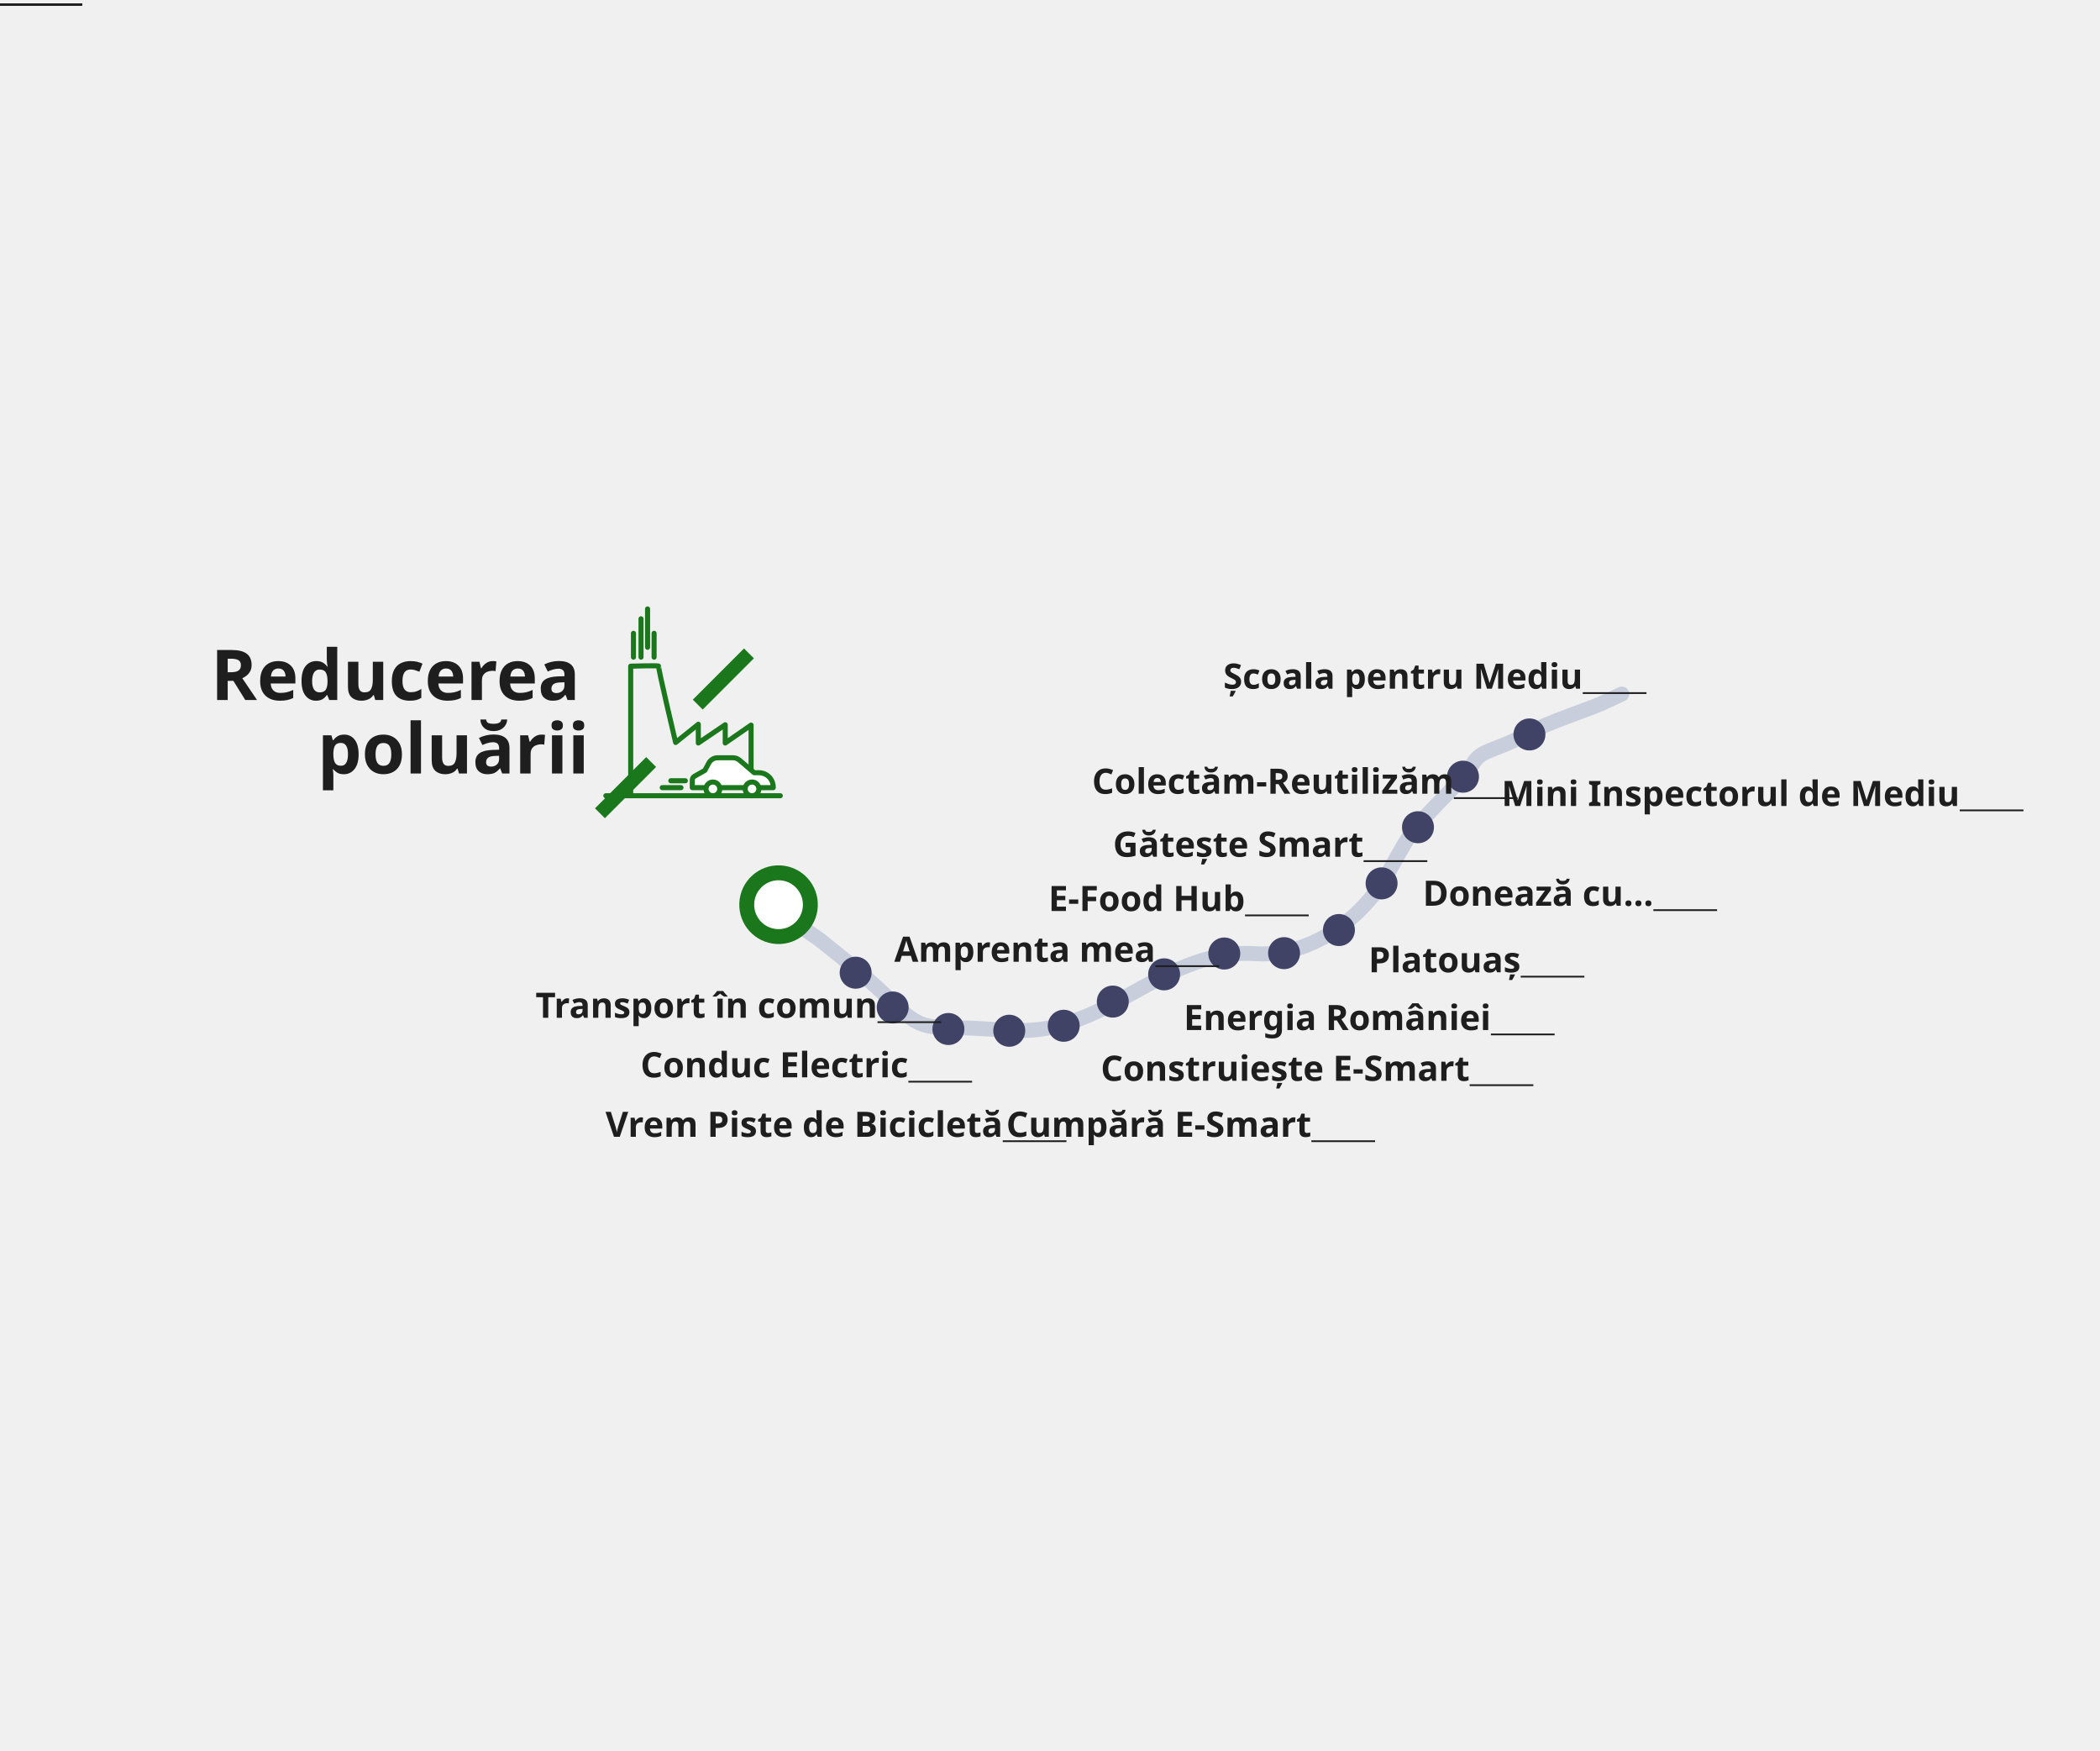
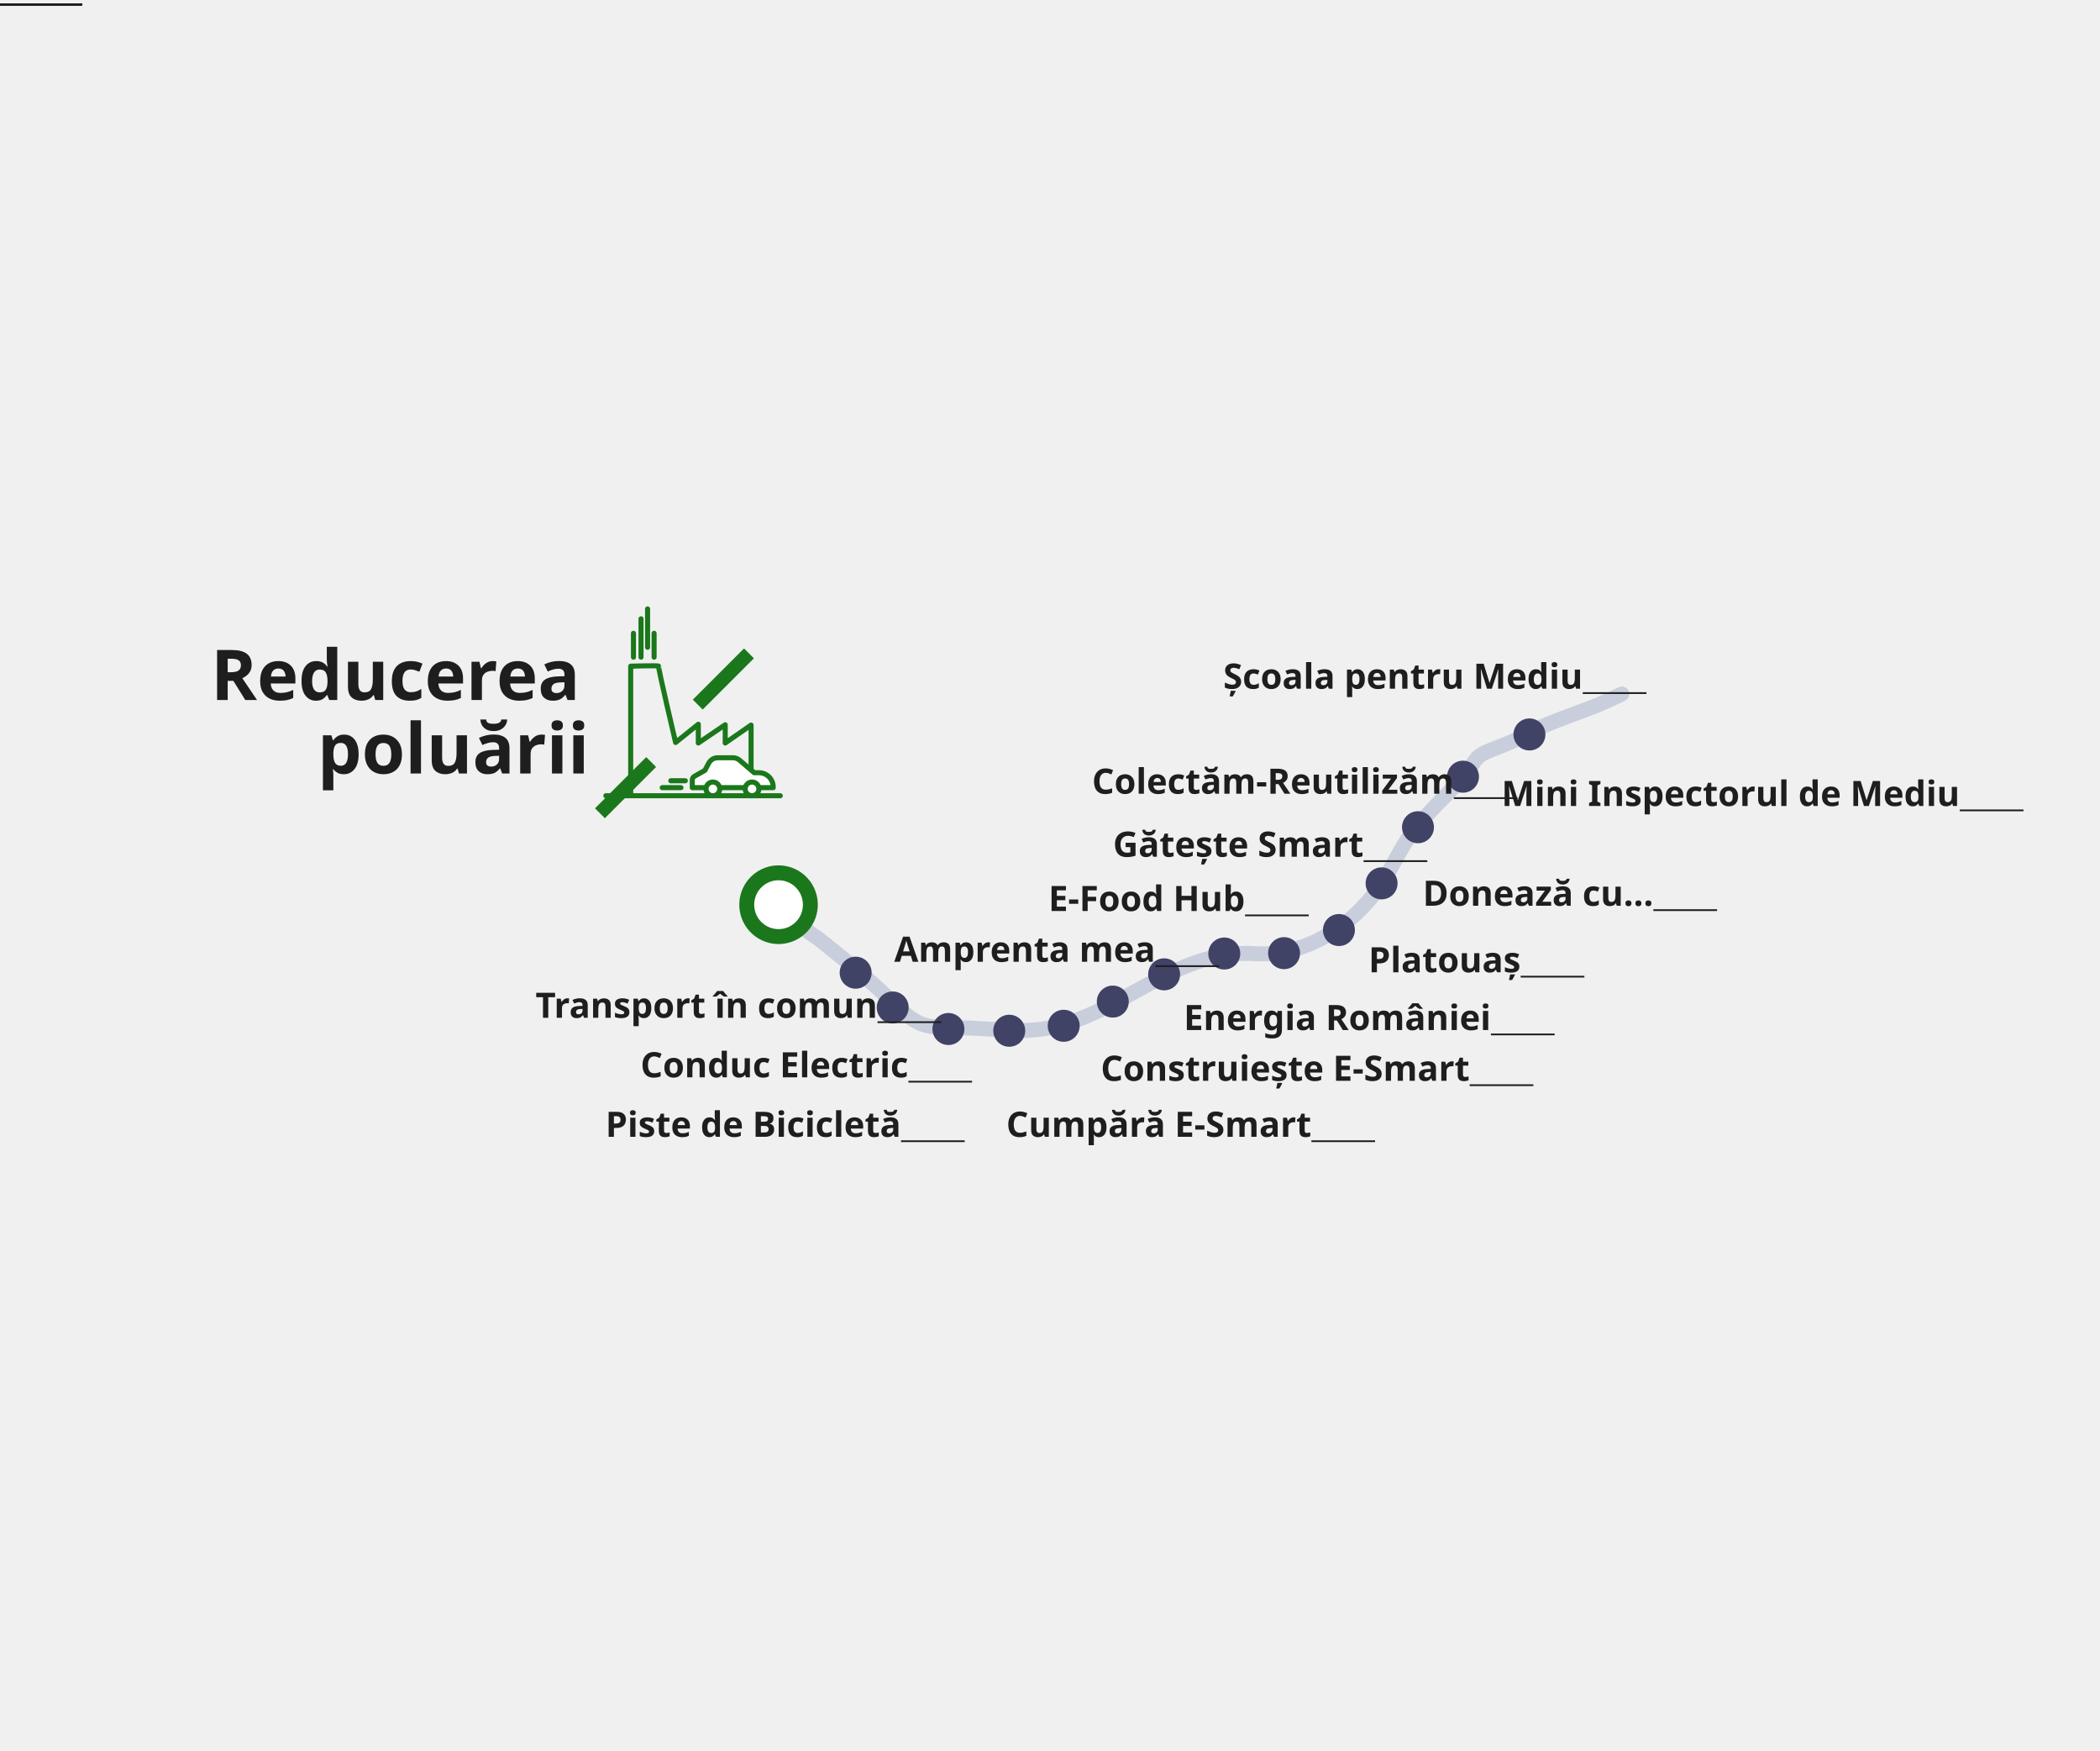
<svg xmlns="http://www.w3.org/2000/svg" viewBox="0 0 1200 1000" fill="none">
  <g id="segment-environment-04-reducerea-poluarii">
    <g id="Group 1187">
      <g id="icon-reducerea-poluarii 1" clip-path="url(#clip0)">
        <path id="Vector" d="M360.397 454.597V380.575C360.397 380.575 376.86 380.075 376.36 380.575C375.86 381.075 386.071 424.171 386.071 424.171L399.033 413.751V424.463L414.413 414.043V424.463L429.188 414.231V454.597" stroke="#1B771B" stroke-width="2.893" stroke-linecap="round" stroke-linejoin="round" />
        <path id="Vector_2" d="M346.204 454.595H445.878" stroke="#1B771B" stroke-width="2.893" stroke-linecap="round" stroke-linejoin="round" />
        <path id="Vector_3" d="M395.593 449.97V445.573C395.597 445.148 395.713 444.732 395.929 444.366C396.144 444 396.453 443.698 396.823 443.489L402.783 440.113L405.013 435.945C405.508 435.023 406.245 434.252 407.144 433.717C408.043 433.18 409.072 432.899 410.118 432.903H418.85C420.244 432.904 421.59 433.407 422.643 434.32L430.979 441.447H433.709C435.866 441.452 437.933 442.313 439.457 443.841C440.98 445.368 441.836 447.438 441.836 449.595V449.97H395.593Z" fill="white" stroke="#1B771B" stroke-width="2.893" stroke-linecap="round" stroke-linejoin="round" />
        <path id="Vector_4" d="M407.364 454.596C409.528 454.596 411.283 452.842 411.283 450.678C411.283 448.515 409.528 446.76 407.364 446.76C405.201 446.76 403.447 448.515 403.447 450.678C403.447 452.842 405.201 454.596 407.364 454.596Z" fill="white" stroke="#1B771B" stroke-width="2.893" stroke-linecap="round" stroke-linejoin="round" />
        <path id="Vector_5" d="M429.728 454.596C431.892 454.596 433.646 452.842 433.646 450.678C433.646 448.515 431.892 446.76 429.728 446.76C427.564 446.76 425.811 448.515 425.811 450.678C425.811 452.842 427.564 454.596 429.728 454.596Z" fill="white" stroke="#1B771B" stroke-width="2.893" stroke-linecap="round" stroke-linejoin="round" />
        <path id="Vector_6" d="M391.632 446.03H383.317" stroke="#1B771B" stroke-width="2.893" stroke-linecap="round" stroke-linejoin="round" />
        <path id="Vector_7" d="M389.132 449.97H378.421" stroke="#1B771B" stroke-width="2.893" stroke-linecap="round" stroke-linejoin="round" />
        <path id="Vector_8" d="M361.979 375.427V361.798" stroke="#1B771B" stroke-width="2.893" stroke-linecap="round" stroke-linejoin="round" />
        <path id="Vector_9" d="M373.772 375.427V361.798" stroke="#1B771B" stroke-width="2.893" stroke-linecap="round" stroke-linejoin="round" />
        <path id="Vector_10" d="M366.292 375.426V353.503" stroke="#1B771B" stroke-width="2.893" stroke-linecap="round" stroke-linejoin="round" />
        <path id="Vector_11" d="M370.043 369.78V347.857" stroke="#1B771B" stroke-width="2.893" stroke-linecap="round" stroke-linejoin="round" />
        <path id="Vector_12" d="M425.156 370.442L395.891 399.707L401.535 405.35L430.8 376.085L425.156 370.442Z" fill="#1B771B" />
        <path id="Vector_13" d="M369.265 432.517L340 461.782L345.644 467.426L374.909 438.161L369.265 432.517Z" fill="#1B771B" />
      </g>
      <text id="Reducerea â¨poluÄrii" fill="#1E1E1E" xml:space="preserve" style="white-space: pre" font-family="Titillium Web" font-size="40" font-weight="600" letter-spacing="0px">
        <tspan x="120.469" y="399.9">Reducerea  </tspan>
        <tspan x="181.406" y="441.9">poluării</tspan>
      </text>
      <g id="Group 1186">
        <path id="Vector_14" d="M450.721 518.134C451.941 519.68 453.034 521.341 454.103 523.002C455.877 525.745 457.651 528.487 460.009 530.72C462.436 533.029 465.554 534.637 468.117 536.635C473.997 541.227 479.771 545.985 485.64 550.796C492.848 556.695 499.382 562.416 506.13 568.781C508.978 571.475 511.977 574.592 515.208 577.451C519.327 581.107 523.832 584.342 528.837 585.695C536.923 587.874 546.516 586.949 554.855 587.333C560.568 587.596 566.299 588.006 572.035 588.295C575.73 588.489 579.402 588.634 583.078 588.681C587.461 588.736 591.691 588.419 595.835 587.828C610.357 585.689 623.514 579.85 636.297 573.139C660.938 560.211 684.367 544.005 714.059 544.689C715.129 544.714 716.199 544.763 717.292 544.837C739.908 546.27 761.607 535.355 777.287 519.695C781.757 515.214 785.756 510.369 789.132 505.299C792.848 499.733 795.954 493.675 799.323 487.703C800.358 485.846 801.417 484.015 802.525 482.186C804.791 478.457 807.273 474.836 810.156 471.478C813.323 467.791 816.604 464.255 819.956 460.772C825.791 454.693 831.764 448.767 837.367 442.434C842.739 436.358 841.531 432.957 850.106 429.275C852.766 428.128 855.27 427.169 857.776 426.186C861.895 424.569 865.894 422.922 870.244 420.51C878.669 415.844 887.403 412.414 896.476 409.023C900.938 407.349 905.497 405.703 910.135 403.915C915.716 401.755 921.222 399.127 926.752 396.477" stroke="#C8CEDB" stroke-width="8.517" stroke-miterlimit="10" stroke-linecap="round" stroke-linejoin="round" />
        <path id="Vector_15" d="M444.048 535.039C454.078 535.501 462.584 527.727 463.047 517.677C463.51 507.626 455.754 499.104 445.724 498.642C435.694 498.18 427.188 505.953 426.725 516.004C426.263 526.055 434.018 534.577 444.048 535.039Z" fill="white" stroke="#1B771B" stroke-width="8.517" stroke-miterlimit="10" stroke-linecap="round" stroke-linejoin="round" />
        <path id="Vector_16" d="M873.546 428.719C878.581 428.951 882.851 425.048 883.084 420.003C883.316 414.957 879.423 410.679 874.387 410.447C869.352 410.215 865.082 414.118 864.85 419.163C864.618 424.209 868.511 428.487 873.546 428.719Z" fill="#404366" />
        <path id="Vector_17" d="M835.572 452.849C840.608 453.081 844.878 449.178 845.11 444.133C845.342 439.087 841.449 434.809 836.414 434.577C831.379 434.345 827.109 438.248 826.876 443.293C826.644 448.339 830.537 452.617 835.572 452.849Z" fill="#404366" />
        <path id="Vector_18" d="M809.857 481.718C814.892 481.95 819.162 478.048 819.394 473.002C819.627 467.956 815.733 463.678 810.698 463.446C805.663 463.215 801.393 467.117 801.16 472.162C800.928 477.208 804.822 481.486 809.857 481.718Z" fill="#404366" />
        <path id="Vector_19" d="M789.06 513.792C794.095 514.024 798.365 510.122 798.597 505.076C798.829 500.031 794.936 495.752 789.901 495.521C784.866 495.289 780.596 499.191 780.364 504.237C780.131 509.282 784.025 513.56 789.06 513.792Z" fill="#404366" />
        <path id="Vector_20" d="M764.686 540.453C769.721 540.684 773.991 536.782 774.223 531.737C774.456 526.691 770.562 522.413 765.527 522.181C760.492 521.949 756.222 525.852 755.989 530.897C755.757 535.943 759.651 540.221 764.686 540.453Z" fill="#404366" />
        <path id="Vector_21" d="M733.332 553.657C738.367 553.889 742.637 549.987 742.87 544.941C743.102 539.896 739.209 535.617 734.173 535.386C729.138 535.154 724.868 539.056 724.636 544.101C724.404 549.147 728.297 553.425 733.332 553.657Z" fill="#404366" />
        <path id="Vector_22" d="M699.167 553.866C704.202 554.098 708.472 550.196 708.705 545.15C708.937 540.105 705.044 535.826 700.008 535.595C694.973 535.363 690.703 539.265 690.471 544.311C690.239 549.356 694.132 553.634 699.167 553.866Z" fill="#404366" />
        <path id="Vector_23" d="M664.801 565.76C669.836 565.992 674.106 562.089 674.338 557.044C674.571 551.998 670.677 547.72 665.642 547.488C660.607 547.257 656.337 551.159 656.105 556.204C655.872 561.25 659.766 565.528 664.801 565.76Z" fill="#404366" />
        <path id="Vector_24" d="M635.461 581.328C640.496 581.559 644.766 577.657 644.999 572.612C645.231 567.566 641.337 563.288 636.302 563.056C631.267 562.824 626.997 566.727 626.765 571.772C626.533 576.818 630.426 581.096 635.461 581.328Z" fill="#404366" />
        <path id="Vector_25" d="M607.413 595.148C612.448 595.38 616.718 591.478 616.951 586.432C617.183 581.387 613.29 577.108 608.255 576.877C603.219 576.645 598.949 580.547 598.717 585.593C598.485 590.638 602.378 594.916 607.413 595.148Z" fill="#404366" />
        <path id="Vector_26" d="M576.292 597.988C581.327 598.219 585.597 594.317 585.83 589.272C586.062 584.226 582.168 579.948 577.133 579.716C572.098 579.484 567.828 583.386 567.596 588.432C567.364 593.478 571.257 597.756 576.292 597.988Z" fill="#404366" />
        <path id="Vector_27" d="M541.524 596.997C546.56 597.229 550.83 593.327 551.062 588.281C551.294 583.235 547.401 578.957 542.366 578.725C537.331 578.494 533.061 582.396 532.828 587.441C532.596 592.487 536.489 596.765 541.524 596.997Z" fill="#404366" />
        <path id="Vector_28" d="M509.687 584.691C514.722 584.923 518.992 581.021 519.224 575.975C519.456 570.93 515.563 566.652 510.528 566.42C505.493 566.188 501.223 570.09 500.99 575.136C500.758 580.181 504.652 584.46 509.687 584.691Z" fill="#404366" />
        <path id="Vector_29" d="M488.529 564.821C493.564 565.053 497.834 561.151 498.066 556.105C498.298 551.059 494.405 546.781 489.37 546.549C484.335 546.318 480.065 550.22 479.832 555.265C479.6 560.311 483.493 564.589 488.529 564.821Z" fill="#404366" />
      </g>
      <text class="btn-project" text-decoration="underline" cursor="pointer" data-projectid="1" id="Ècoala pentru Mediu" fill="#1E1E1E" xml:space="preserve" style="white-space: pre" font-family="Titillium Web" font-size="20" font-weight="600" letter-spacing="0px">
        <tspan x="699" y="393.45">Școala pentru Mediu</tspan>
      </text>
-       <text class="btn-project" text-decoration="underline" cursor="pointer" data-projectid="1" id="CumpÄrÄ E-Smart" fill="#1E1E1E" xml:space="preserve" style="white-space: pre" font-family="Titillium Web" font-size="20" font-weight="600" letter-spacing="0px">
+       <text class="btn-project" text-decoration="underline" cursor="pointer" data-projectid="2" id="Mini Inspectorul de Mediu" fill="#1E1E1E" xml:space="preserve" style="white-space: pre" font-family="Titillium Web" font-size="20" font-weight="600" letter-spacing="0px">
+         <tspan x="858" y="460.45">Mini Inspectorul de Mediu</tspan>
+       </text>
+       <text class="btn-project" text-decoration="underline" cursor="pointer" data-projectid="3" id="ColectÄm-ReutilizÄm" fill="#1E1E1E" xml:space="preserve" style="white-space: pre" font-family="Titillium Web" font-size="20" font-weight="600" letter-spacing="0px">
+         <tspan x="624" y="453.45">Colectăm-Reutilizăm</tspan>
+       </text>
+       <text class="btn-project" text-decoration="underline" cursor="pointer" data-projectid="4" id="DoneazÄ cu..." fill="#1E1E1E" xml:space="preserve" style="white-space: pre" font-family="Titillium Web" font-size="20" font-weight="600" letter-spacing="0px">
+         <tspan x="813" y="517.45">Donează cu...</tspan>
+       </text>
+       <text class="btn-project" text-decoration="underline" cursor="pointer" data-projectid="5" id="GÄteÈte Smart" fill="#1E1E1E" xml:space="preserve" style="white-space: pre" font-family="Titillium Web" font-size="20" font-weight="600" letter-spacing="0px">
+         <tspan x="636" y="489.45">Gătește Smart</tspan>
+       </text>
+       <text class="btn-project" text-decoration="underline" cursor="pointer" data-projectid="6" id="PlatouaÈ" fill="#1E1E1E" xml:space="preserve" style="white-space: pre" font-family="Titillium Web" font-size="20" font-weight="600" letter-spacing="0px">
+         <tspan x="782" y="555.45">Platouaș</tspan>
+       </text>
+       <text class="btn-project" text-decoration="underline" cursor="pointer" data-projectid="7" id="E-Food Hub" fill="#1E1E1E" xml:space="preserve" style="white-space: pre" font-family="Titillium Web" font-size="20" font-weight="600" letter-spacing="0px">
+         <tspan x="599.102" y="520.45">E-Food Hub</tspan>
+       </text>
+       <text class="btn-project" text-decoration="underline" cursor="pointer" data-projectid="8" id="Amprenta mea" fill="#1E1E1E" xml:space="preserve" style="white-space: pre" font-family="Titillium Web" font-size="20" font-weight="600" letter-spacing="0px">
+         <tspan x="511" y="549.45">Amprenta mea</tspan>
+       </text>
+       <text class="btn-project" text-decoration="underline" cursor="pointer" data-projectid="9" id="Energia RomÃ¢niei" fill="#1E1E1E" xml:space="preserve" style="white-space: pre" font-family="Titillium Web" font-size="20" font-weight="600" letter-spacing="0px">
+         <tspan x="676.41" y="588.45">Energia României</tspan>
+       </text>
+       <text class="btn-project" text-decoration="underline" cursor="pointer" data-projectid="10" id="ConstruieÈte E-Smart" fill="#1E1E1E" xml:space="preserve" style="white-space: pre" font-family="Titillium Web" font-size="20" font-weight="600" letter-spacing="0px">
+         <tspan x="629" y="617.45">Construiește E-Smart</tspan>
+       </text>
+       <text class="btn-project" text-decoration="underline" cursor="pointer" data-projectid="11" id="CumpÄrÄ E-Smart" fill="#1E1E1E" xml:space="preserve" style="white-space: pre" font-family="Titillium Web" font-size="20" font-weight="600" letter-spacing="0px">
        <tspan x="575" y="649.45">Cumpără E-Smart</tspan>
      </text>
-       <text class="btn-project" text-decoration="underline" cursor="pointer" data-projectid="1" id="Vrem Piste de BicicletÄ" fill="#1E1E1E" xml:space="preserve" style="white-space: pre" font-family="Titillium Web" font-size="20" font-weight="600" letter-spacing="0px">
-         <tspan x="346" y="649.45">Vrem Piste de Bicicletă</tspan>
+       <text class="btn-project" text-decoration="underline" cursor="pointer" data-projectid="12" id="Piste de BicicletÄ" fill="#1E1E1E" xml:space="preserve" style="white-space: pre" font-family="Titillium Web" font-size="20" font-weight="600" letter-spacing="0px">
+         <tspan x="346" y="649.45">Piste de Bicicletă</tspan>
      </text>
-       <text class="btn-project" text-decoration="underline" cursor="pointer" data-projectid="1" id="Conduc Electric" fill="#1E1E1E" xml:space="preserve" style="white-space: pre" font-family="Titillium Web" font-size="20" font-weight="600" letter-spacing="0px">
+       <text class="btn-project" text-decoration="underline" cursor="pointer" data-projectid="13" id="Conduc Electric" fill="#1E1E1E" xml:space="preserve" style="white-space: pre" font-family="Titillium Web" font-size="20" font-weight="600" letter-spacing="0px">
        <tspan x="366" y="615.45">Conduc Electric</tspan>
      </text>
-       <text class="btn-project" text-decoration="underline" cursor="pointer" data-projectid="1" id="Transport Ã®n comun" fill="#1E1E1E" xml:space="preserve" style="white-space: pre" font-family="Titillium Web" font-size="20" font-weight="600" letter-spacing="0px">
+       <text class="btn-project" text-decoration="underline" cursor="pointer" data-projectid="14" id="Transport Ã®n comun" fill="#1E1E1E" xml:space="preserve" style="white-space: pre" font-family="Titillium Web" font-size="20" font-weight="600" letter-spacing="0px">
        <tspan x="306" y="581.45">Transportîn comun</tspan>
-       </text>
-       <text class="btn-project" text-decoration="underline" cursor="pointer" data-projectid="1" id="Mini Inspectorul de Mediu" fill="#1E1E1E" xml:space="preserve" style="white-space: pre" font-family="Titillium Web" font-size="20" font-weight="600" letter-spacing="0px">
-         <tspan x="858" y="460.45">Mini Inspectorul de Mediu</tspan>
-       </text>
-       <text class="btn-project" text-decoration="underline" cursor="pointer" data-projectid="1" id="ColectÄm-ReutilizÄm" fill="#1E1E1E" xml:space="preserve" style="white-space: pre" font-family="Titillium Web" font-size="20" font-weight="600" letter-spacing="0px">
-         <tspan x="624" y="453.45">Colectăm-Reutilizăm</tspan>
-       </text>
-       <text class="btn-project" text-decoration="underline" cursor="pointer" data-projectid="1" id="Amprenta mea" fill="#1E1E1E" xml:space="preserve" style="white-space: pre" font-family="Titillium Web" font-size="20" font-weight="600" letter-spacing="0px">
-         <tspan x="511" y="549.45">Amprenta mea</tspan>
-       </text>
-       <text class="btn-project" text-decoration="underline" cursor="pointer" data-projectid="1" id="ConstruieÈte E-Smart" fill="#1E1E1E" xml:space="preserve" style="white-space: pre" font-family="Titillium Web" font-size="20" font-weight="600" letter-spacing="0px">
-         <tspan x="629" y="617.45">Construiește E-Smart</tspan>
-       </text>
-       <text class="btn-project" text-decoration="underline" cursor="pointer" data-projectid="1" id="PlatouaÈ" fill="#1E1E1E" xml:space="preserve" style="white-space: pre" font-family="Titillium Web" font-size="20" font-weight="600" letter-spacing="0px">
-         <tspan x="782" y="555.45">Platouaș</tspan>
-       </text>
-       <text class="btn-project" text-decoration="underline" cursor="pointer" data-projectid="1" id="GÄteÈte Smart" fill="#1E1E1E" xml:space="preserve" style="white-space: pre" font-family="Titillium Web" font-size="20" font-weight="600" letter-spacing="0px">
-         <tspan x="636" y="489.45">Gătește Smart</tspan>
-       </text>
-       <text class="btn-project" text-decoration="underline" cursor="pointer" data-projectid="1" id="Energia RomÃ¢niei" fill="#1E1E1E" xml:space="preserve" style="white-space: pre" font-family="Titillium Web" font-size="20" font-weight="600" letter-spacing="0px">
-         <tspan x="676.41" y="588.45">Energia României</tspan>
-       </text>
-       <text class="btn-project" text-decoration="underline" cursor="pointer" data-projectid="1" id="DoneazÄ cu..." fill="#1E1E1E" xml:space="preserve" style="white-space: pre" font-family="Titillium Web" font-size="20" font-weight="600" letter-spacing="0px">
-         <tspan x="813" y="517.45">Donează cu...</tspan>
-       </text>
-       <text class="btn-project" text-decoration="underline" cursor="pointer" data-projectid="1" id="E-Food Hub" fill="#1E1E1E" xml:space="preserve" style="white-space: pre" font-family="Titillium Web" font-size="20" font-weight="600" letter-spacing="0px">
-         <tspan x="599.102" y="520.45">E-Food Hub</tspan>
      </text>
    </g>
  </g>
  <defs>
    <clipPath id="clip0">
      <rect width="108" height="123.429" fill="white" transform="translate(340 344)" />
    </clipPath>
  </defs>
</svg>
